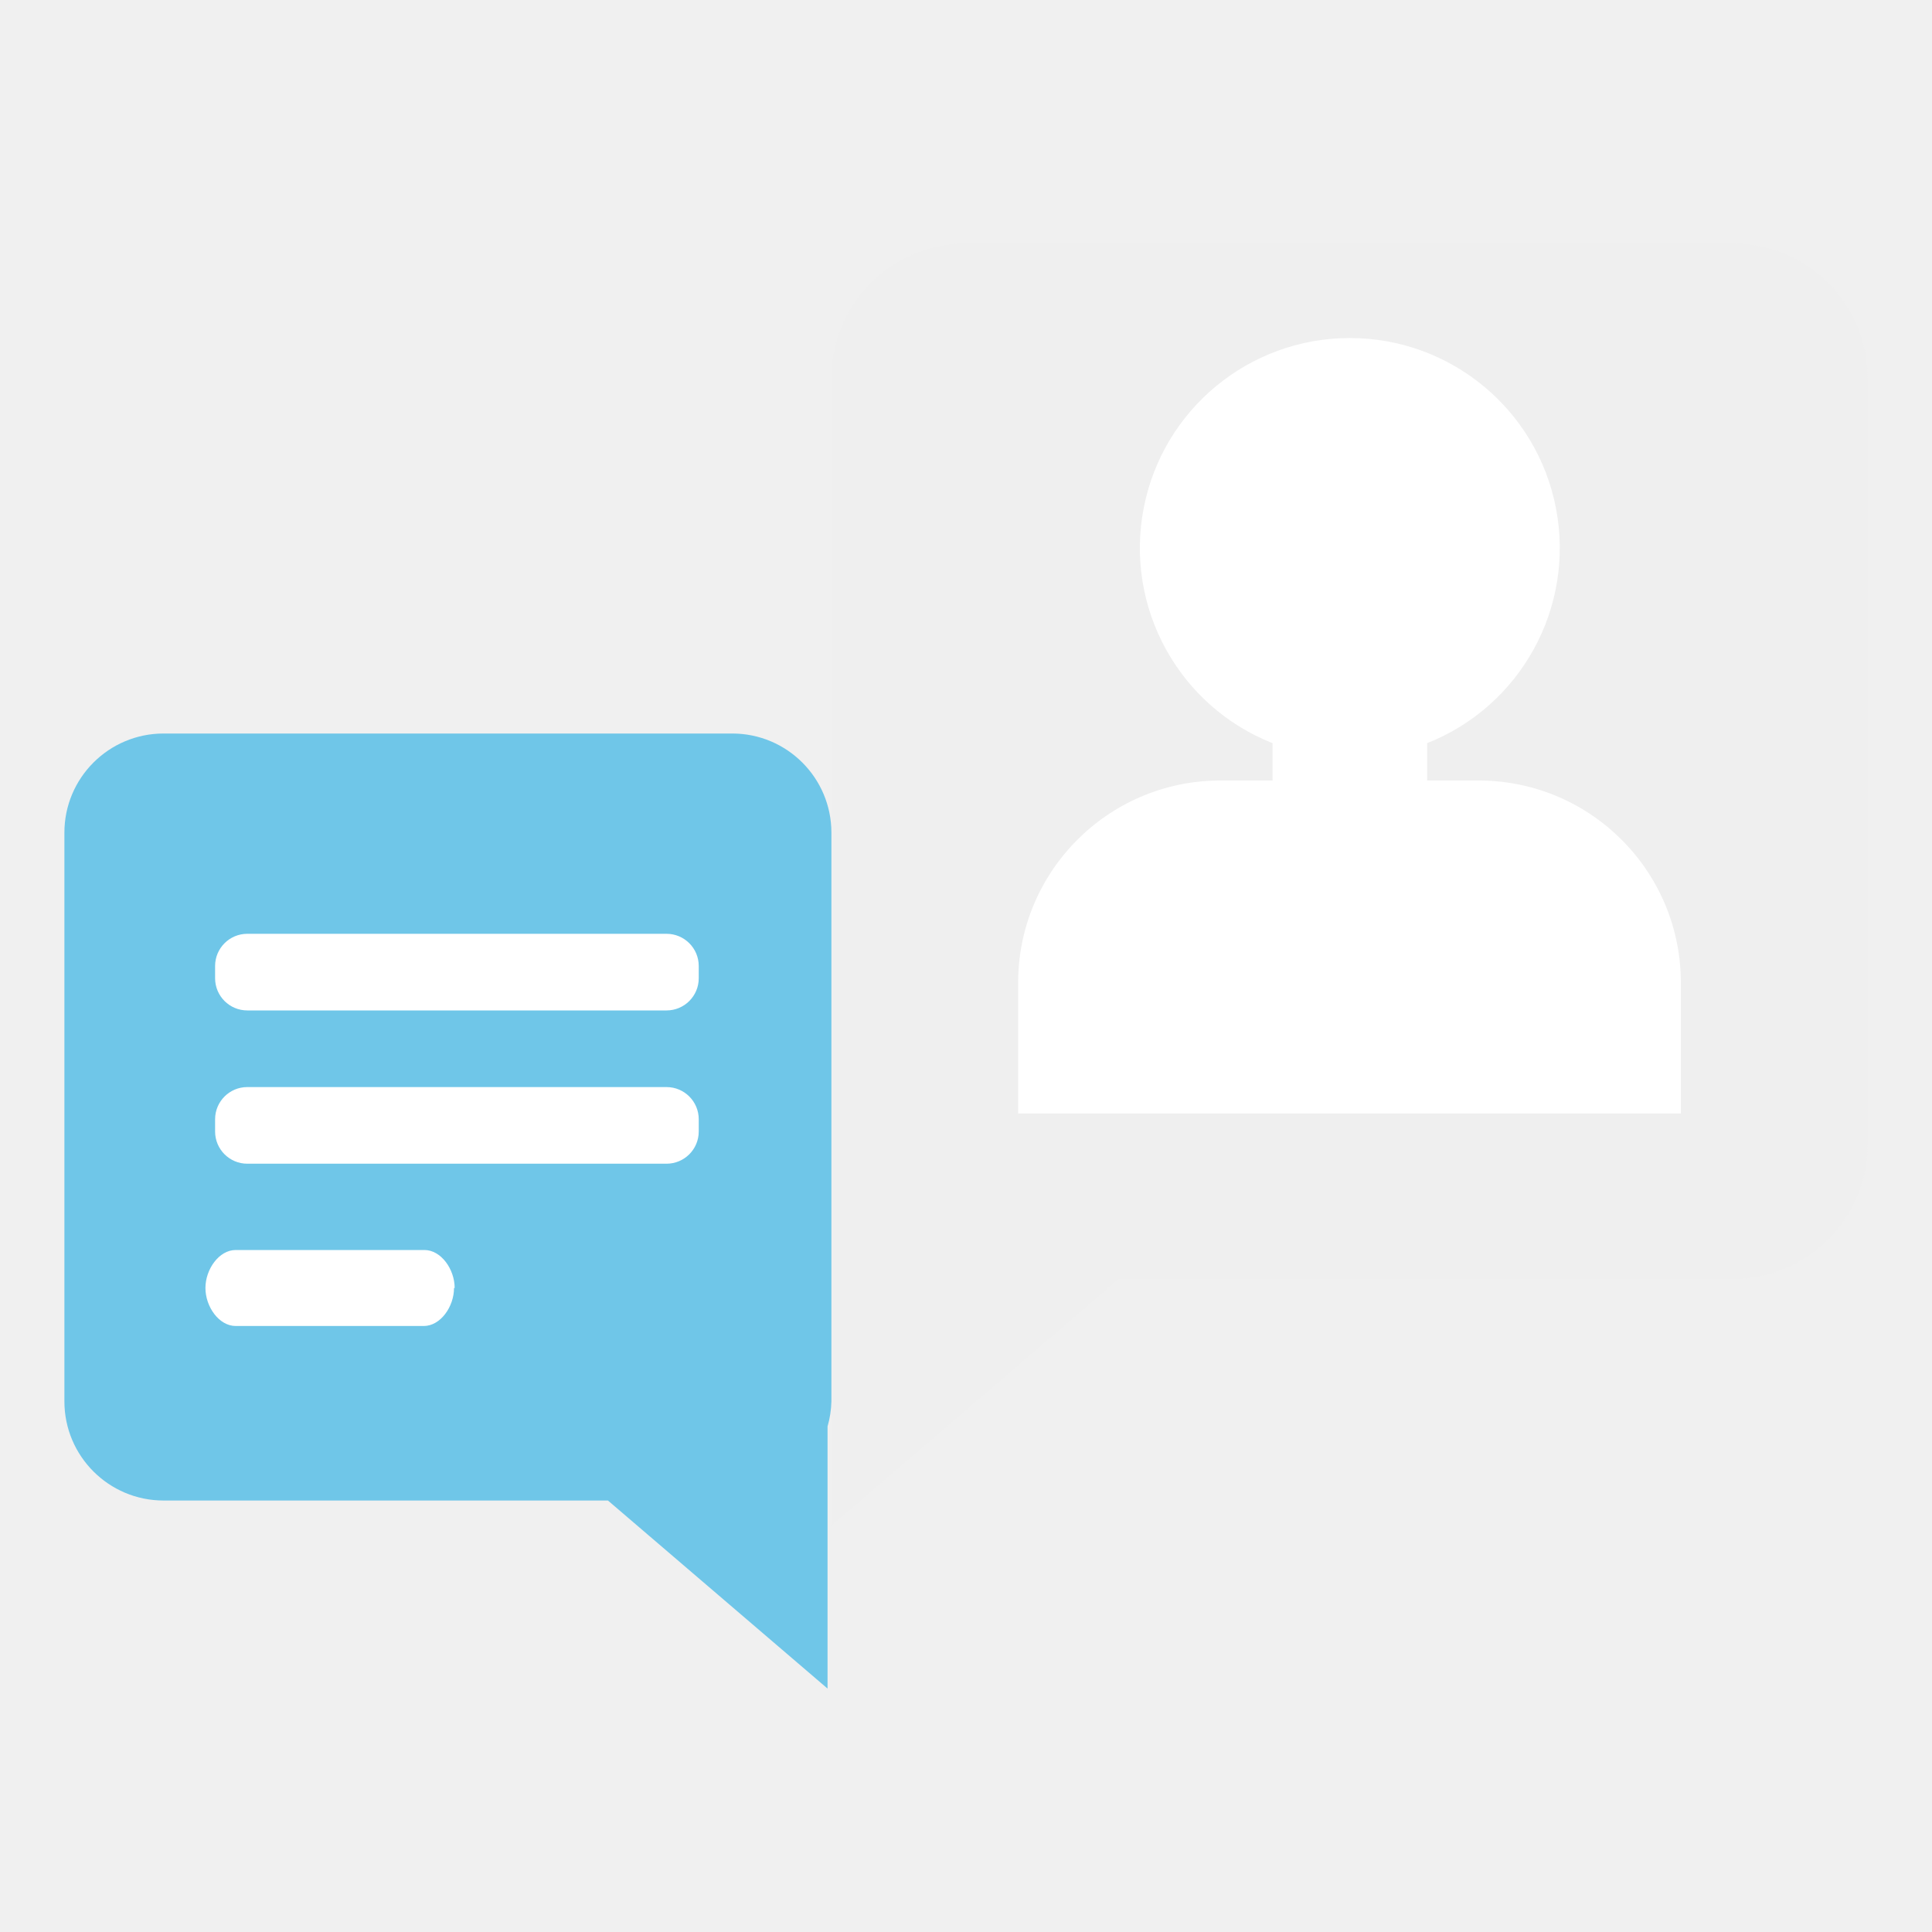
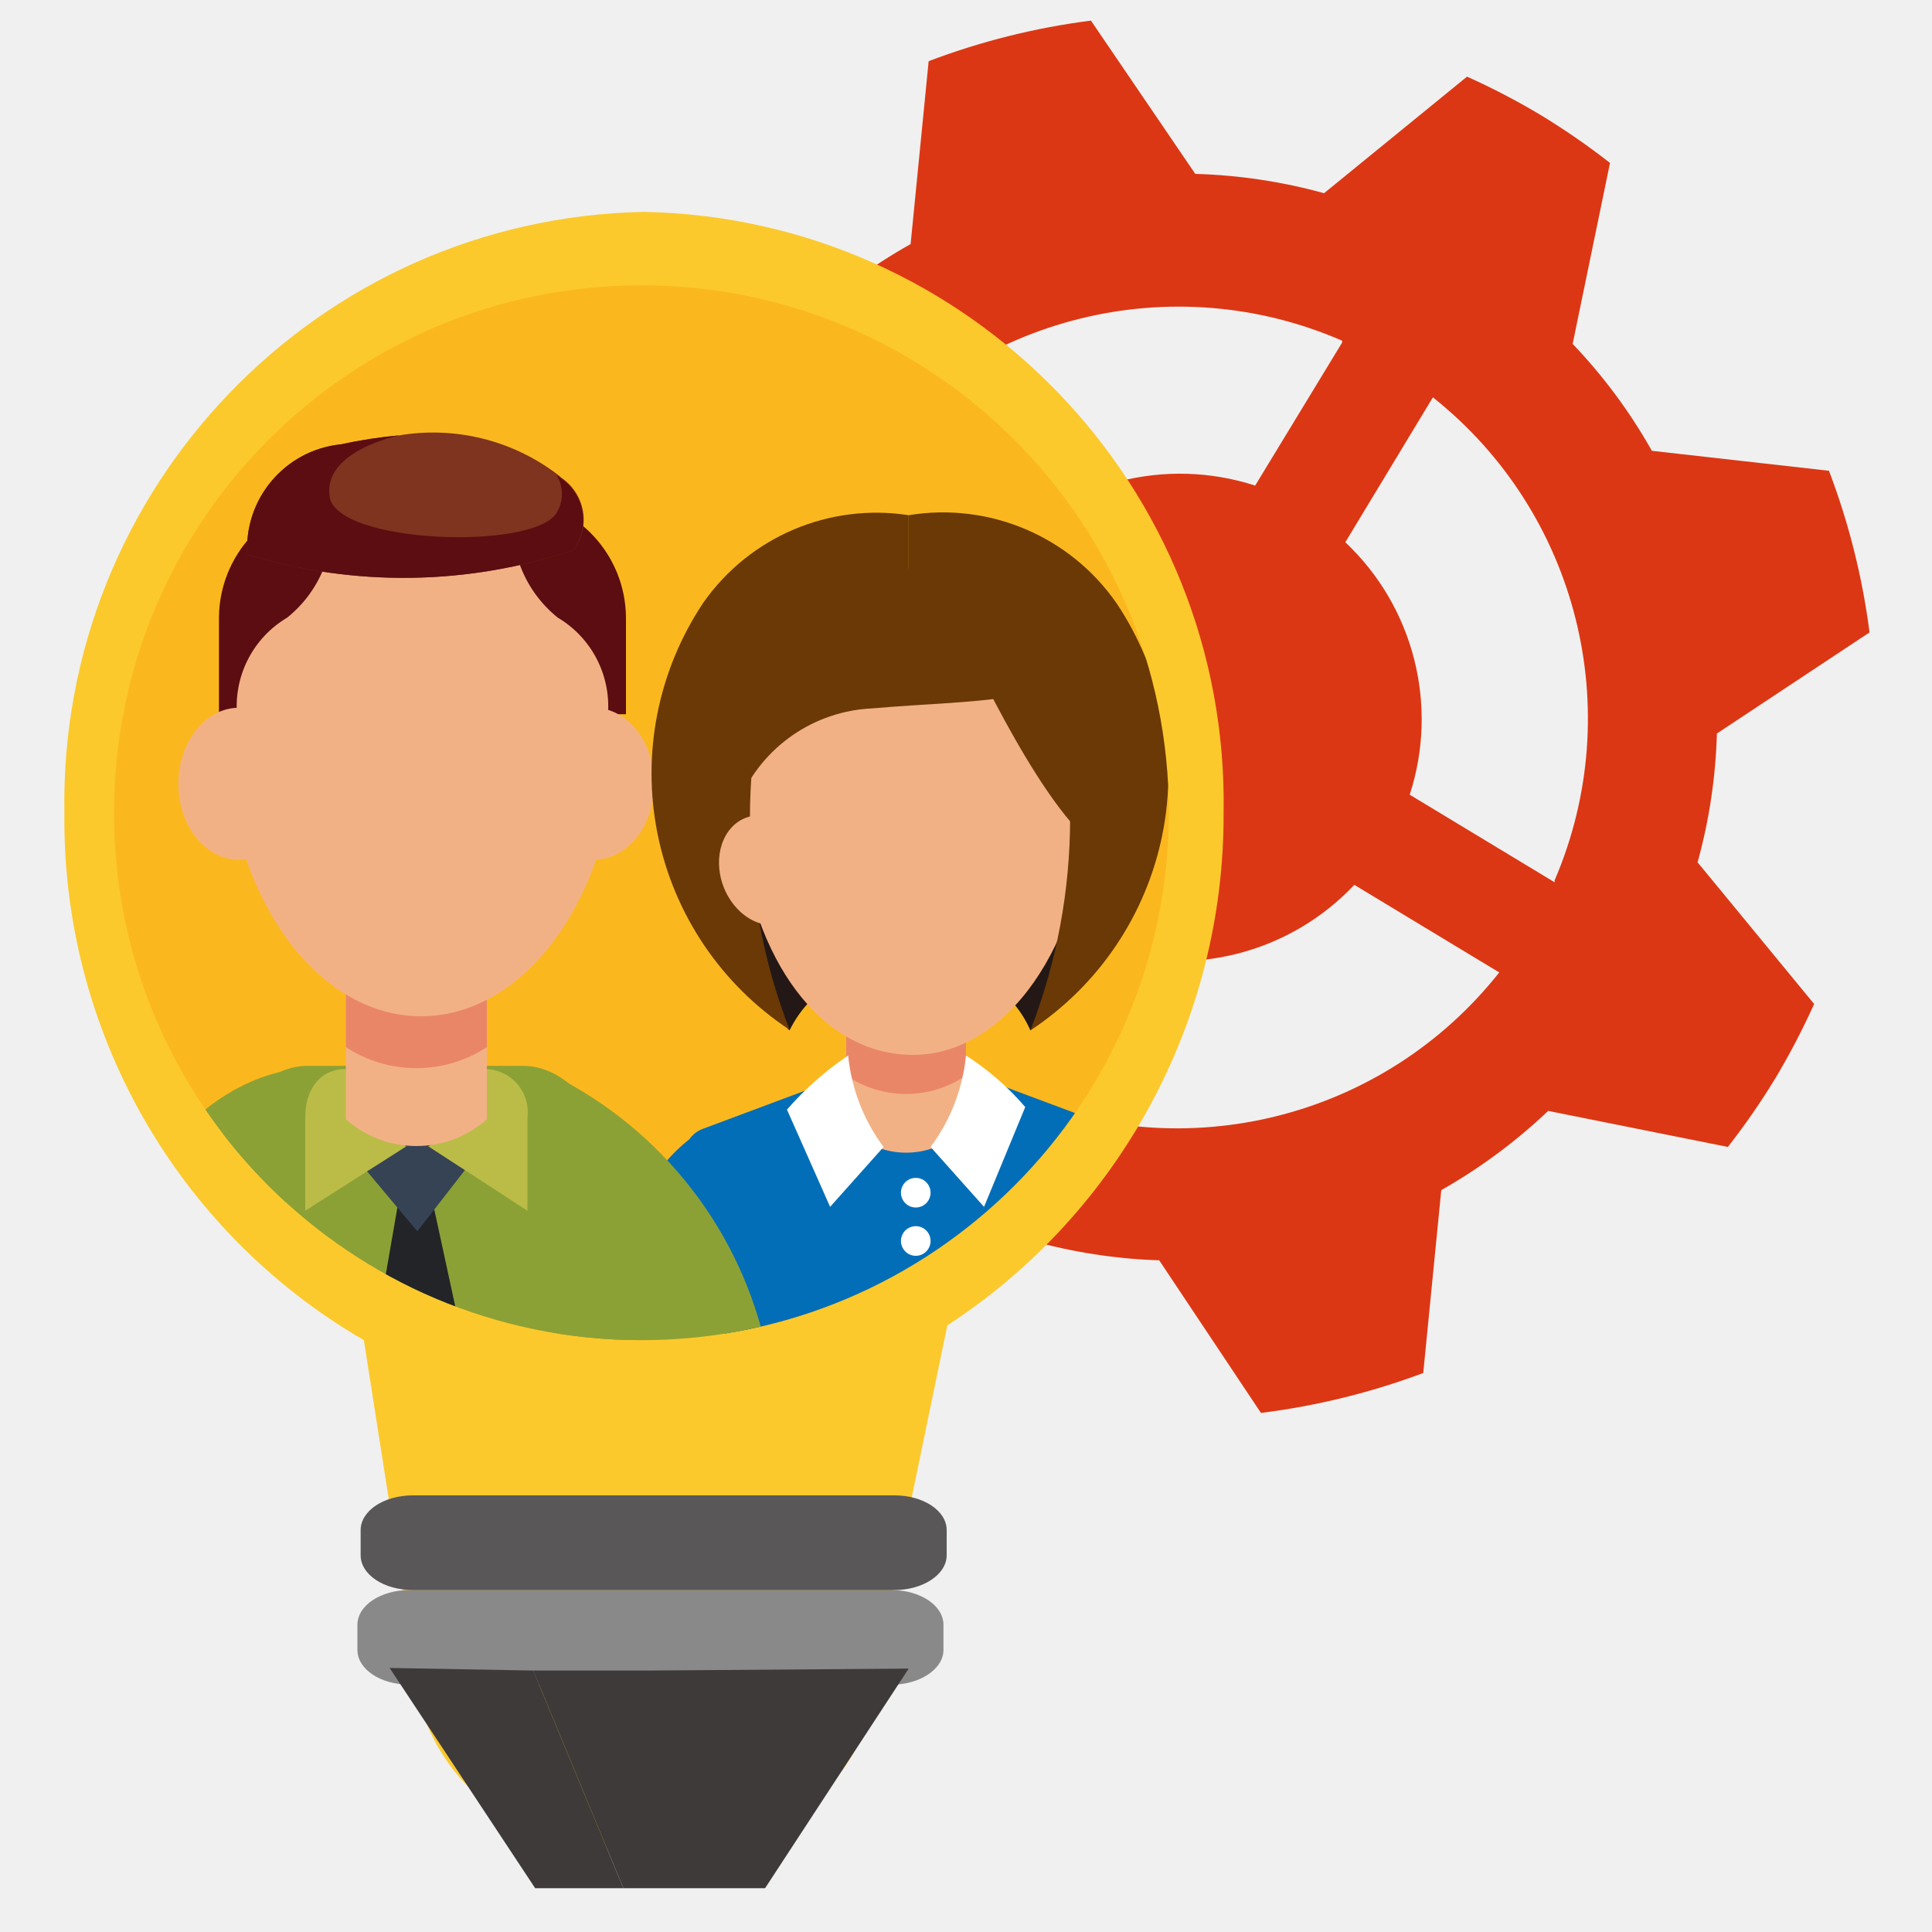
- <svg xmlns="http://www.w3.org/2000/svg" id="圖層_1" data-name="圖層 1" viewBox="0 0 30 30">
-   <path d="M26.91,3.78H15a2.09,2.09,0,0,0-2.09,2.09V23.69l4.46-3.83h9.54A2.09,2.09,0,0,0,29,17.78V5.87A2.09,2.09,0,0,0,26.91,3.78Z" fill="#efefef" />
-   <path d="M12.91,12.93a1.54,1.54,0,0,0-1.54-1.54H2.54A1.54,1.54,0,0,0,1,12.93v8.83A1.54,1.54,0,0,0,2.54,23.3h6.9l3.41,2.92V22.15a1.53,1.53,0,0,0,.06-.39Z" fill="#6fc6e8" />
-   <rect x="3.34" y="14.5" width="7.51" height="1.19" rx="0.5" ry="0.5" fill="#fff" />
-   <rect x="3.34" y="16.88" width="7.51" height="1.19" rx="0.5" ry="0.5" fill="#fff" />
-   <path d="M7.05,20c0,.29-.21.59-.47.59H3.66c-.26,0-.47-.3-.47-.59h0c0-.29.21-.59.47-.59H6.59c.26,0,.47.3.47.59Z" fill="#fff" />
-   <path d="M23,12.12h-.84v-.58a3.26,3.26,0,1,0-2.4,0v.58h-.84a3.14,3.14,0,0,0-3.11,3.17v2H26.1v-2A3.14,3.14,0,0,0,23,12.12Z" fill="#fff" />
+ <svg xmlns="http://www.w3.org/2000/svg" viewBox="0 0 30 30">
+   <defs>
+     <clipPath id="clip-path">
+       <circle cx="9.96" cy="12.62" r="8.19" fill="none" />
+     </clipPath>
+   </defs>
+   <g style="isolation:isolate">
+     <g id="圖層_1" data-name="圖層 1">
+       <path d="M11.62,19.73a10.67,10.67,0,0,0,2.22,1.33L16,19.26a8.32,8.32,0,0,0,2,.31l1.58,2.37a11.14,11.14,0,0,0,2.52-.62l.28-2.84a8.47,8.47,0,0,0,1.66-1.23l2.79.56a11.12,11.12,0,0,0,.74-1.07,11.34,11.34,0,0,0,.6-1.15l-1.81-2.2a8.37,8.37,0,0,0,.3-2l2.37-1.57a11,11,0,0,0-.63-2.51L25.65,7a8.28,8.28,0,0,0-1.23-1.66L25,2.53a11.15,11.15,0,0,0-1.07-.74,11,11,0,0,0-1.15-.6L20.56,3a8.41,8.41,0,0,0-2-.3L16.94.32a11,11,0,0,0-2.52.63l-.28,2.84A8.43,8.43,0,0,0,12.49,5L9.7,4.45A10.76,10.76,0,0,0,8.36,6.67l1.81,2.2a8.34,8.34,0,0,0-.3,2L7.49,12.49A11,11,0,0,0,8.12,15l2.83.28a8.48,8.48,0,0,0,1.23,1.66ZM15.76,17l1.35-2.26a3.78,3.78,0,0,0,3.92-1l2.25,1.36A6.37,6.37,0,0,1,15.76,17Zm8.38-3.3-2.25-1.36a3.78,3.78,0,0,0-1-3.92l1.36-2.25A6.37,6.37,0,0,1,24.14,13.67Zm-3.3-8.38L19.49,7.54a3.79,3.79,0,0,0-3.92,1L13.32,7.16A6.37,6.37,0,0,1,20.84,5.29Zm-8.38,3.3,2.25,1.36a3.78,3.78,0,0,0,1,3.92l-1.35,2.26A6.37,6.37,0,0,1,12.46,8.58Z" fill="#dc3714" />
+       <path d="M10.12,28.74c-2.4,0-3.78-1.31-3.79-3.59l-.68-4.34A9.34,9.34,0,0,1,1,12.63a9.18,9.18,0,0,1,9-9.34,9.18,9.18,0,0,1,9,9.34,9.45,9.45,0,0,1-4.29,7.95l-.95,4.59C13.69,27.5,12.45,28.74,10.12,28.74Z" fill="#fcc92c" />
+       <path d="M14.65,25.62c0,.3-.37.54-.81.54H6.36c-.45,0-.81-.24-.81-.54v-.39c0-.3.36-.54.81-.54h7.48c.45,0,.81.24.81.54Z" fill="#898989" />
+       <path d="M14.7,24.15c0,.3-.37.54-.81.54H6.41c-.45,0-.81-.24-.81-.54v-.39c0-.3.36-.54.81-.54h7.48c.45,0,.81.24.81.54Z" fill="#595757" />
+       <polygon points="6.05 25.9 8.31 29.32 9.68 29.32 8.28 25.94 6.05 25.9" fill="#3e3a39" />
+       <polygon points="11.88 29.32 14.11 25.91 10.09 25.94 8.28 25.94 9.68 29.32 10.09 29.32 11.88 29.32" fill="#3e3a39" />
+       <g clip-path="url(#clip-path)">
+         <ellipse cx="10.79" cy="13.46" rx="13.16" ry="10.16" fill="#fcc92c" opacity="0.39" style="mix-blend-mode:multiply" />
+         <path d="M12.26,16a1.82,1.82,0,0,1,1.88-1s-1.78-2.76-2.44-2.75S11.89,15.71,12.26,16Z" fill="#231815" />
+         <path d="M16,16a1.7,1.7,0,0,0-1.81-1s1.78-2.76,2.44-2.75S16.32,15.71,16,16Z" fill="#231815" />
+         <path d="M11.41,21.38l5.67-1.22.55-2.06a.43.43,0,0,0-.25-.56l-1.9-.71L15,16.39l-.87,1.29-.91-1.29-.41.43-1.9.71a.43.43,0,0,0-.25.56Z" fill="#036eb8" />
+         <path d="M13.26,16.76s0,.1,0,.14a.93.93,0,0,0,1.86,0s0-.1,0-.15Z" fill="#fff" />
+         <circle cx="14.22" cy="18.52" r="0.23" fill="#fff" />
+         <circle cx="14.22" cy="19.27" r="0.23" fill="#fff" />
+         <path d="M15,15.08v2a.79.79,0,0,1-.55.76,1.26,1.26,0,0,1-.76,0,.79.79,0,0,1-.55-.76v-2Z" fill="#f2b185" />
+         <path d="M15,15.18V16.7a1.65,1.65,0,0,1-1.86,0V15.18Z" fill="#ea8668" />
+         <path d="M16.91,12.24s0,.08,0,.12,0,.09,0,.14c-.09,2.16-1.28,3.88-2.73,3.88s-2.49-1.5-2.7-3.47h0q0-.2,0-.41s0-.09,0-.14,0-.08,0-.12a6,6,0,0,1,.19-1.5l.13-.51h0a13.77,13.77,0,0,1,4.72,0l.19,0A8.9,8.9,0,0,1,16.91,12.24Z" fill="#f2b185" />
+         <path d="M11.48,12.43A2.36,2.36,0,0,1,13.54,11c1.61-.14,3-.06,3.11-.82.05-.55-1.5-1.88-4.39-1.13-.45.12-.55,1-.81,1.49l-.06.15C11.26,11,11.23,12.26,11.48,12.43Z" fill="#6a3906" />
+         <path d="M15,10s1.3,2.84,2.15,3.21a3.87,3.87,0,0,0-.6-3.18Z" fill="#6a3906" />
+         <path d="M13.17,16.39a4.9,4.9,0,0,0-.95.84l.67,1.51.83-.93A2.84,2.84,0,0,1,13.17,16.39Z" fill="#fff" />
+         <path d="M15,16.39a4.21,4.21,0,0,1,.92.8l-.64,1.55-.83-.93A2.84,2.84,0,0,0,15,16.39Z" fill="#fff" />
+         <path d="M11.63,19.58l-.77-2a2.42,2.42,0,0,0-1.09,2Z" fill="#036eb8" />
+         <path d="M16.7,20.18l.77-2.59a2.42,2.42,0,0,1,1.09,2Z" fill="#e94d28" />
+         <path d="M9.84,21.13V19.55c0-1.63-.77-3-1.72-3H4.78c-.95,0-1.72,1.32-1.72,3v1.58Z" fill="#8ca135" />
+         <polygon points="7.3 21.35 6.7 18.58 6.2 18.58 5.72 21.35 7.3 21.35" fill="#222427" />
+         <polygon points="7.32 18.04 6.48 19.12 5.6 18.07 6.07 17.56 6.85 17.56 7.32 18.04" fill="#364355" />
+         <path d="M5.37,16.6h0c-.42,0-.63.34-.63.75V18.8l1.57-1S5.37,17.29,5.37,16.6Z" fill="#bbbc47" />
+         <path d="M7.55,16.6h0a.67.67,0,0,1,.64.75V18.8l-1.54-1S7.55,17.29,7.55,16.6Z" fill="#bbbc47" />
+         <path d="M7.56,14.53v2.85a1.65,1.65,0,0,1-2.19,0V14.53Z" fill="#f2b185" />
+         <path d="M7.56,14.63v1.63a2,2,0,0,1-2.19,0V14.63Z" fill="#ea8668" />
+         <path d="M9.59,11.32c0,2.47-1.37,4.46-3.05,4.46-1.52,0-2.78-1.62-3-3.74h0a6.52,6.52,0,0,1,0-.72A6.3,6.3,0,0,1,3.69,9.7l0-.12H9.35A6.28,6.28,0,0,1,9.59,11.32Z" fill="#f2b185" />
+         <path d="M3.72,9.59A2.71,2.71,0,0,1,6.47,7.42,2.94,2.94,0,0,1,9.35,9.59,21.34,21.34,0,0,1,3.72,9.59Z" fill="#f2b185" />
+         <path d="M5.12,7.73a1.88,1.88,0,0,1-.66,1.86,1.6,1.6,0,0,0-.78,1.5H3.4l0-1.5A1.88,1.88,0,0,1,5.12,7.73Z" fill="#5c0d11" />
+         <path d="M8,7.73a1.88,1.88,0,0,0,.66,1.86,1.6,1.6,0,0,1,.78,1.5h.28l0-1.5A1.88,1.88,0,0,0,8,7.73Z" fill="#5c0d11" />
+         <path d="M8.91,8.54a8.29,8.29,0,0,1-5.07.07A1.62,1.62,0,0,1,5.29,6.9a7.54,7.54,0,0,1,.91-.14h0a3.19,3.19,0,0,1,2.46.61l.06.05A.79.79,0,0,1,8.91,8.54Z" fill="#7e341f" />
+         <path d="M8.91,8.54a8.29,8.29,0,0,1-5.07.07A1.62,1.62,0,0,1,5.29,6.9a7.54,7.54,0,0,1,.91-.14S5,7,5.12,7.72s3.14.83,3.52.25a.57.57,0,0,0,0-.6l.06.05A.79.79,0,0,1,8.91,8.54Z" fill="#5c0d11" />
+         <path d="M4.5,16.62s-1.76.15-2.67,2.61l2.49,3.52Z" fill="#8ca135" />
+         <path d="M8.43,16.62a6.23,6.23,0,0,1,3.44,4.2l-3.27.38Z" fill="#8ca135" />
+         <ellipse cx="3.71" cy="12.17" rx="0.94" ry="1.18" fill="#f2b185" />
+         <ellipse cx="9.22" cy="12.17" rx="0.94" ry="1.18" fill="#f2b185" />
+         <path d="M13.38,13.7l.2,0Z" fill="#231815" />
+         <path d="M12.26,9.41a9.11,9.11,0,0,0,0,6.58,4.77,4.77,0,0,1-1.34-6.63A3.28,3.28,0,0,1,14.11,8v1.1S12.65,9,12.26,9.41Z" fill="#6a3906" />
+         <ellipse cx="11.89" cy="13.51" rx="0.7" ry="0.87" transform="translate(-3.91 4.89) rotate(-20.02)" fill="#f2b185" />
+         <path d="M16,9.41A9.11,9.11,0,0,1,16,16a4.77,4.77,0,0,0,1.34-6.63A3.28,3.28,0,0,0,14.11,8v1.1S15.56,9,16,9.41Z" fill="#6a3906" />
+       </g>
+     </g>
+   </g>
</svg>
